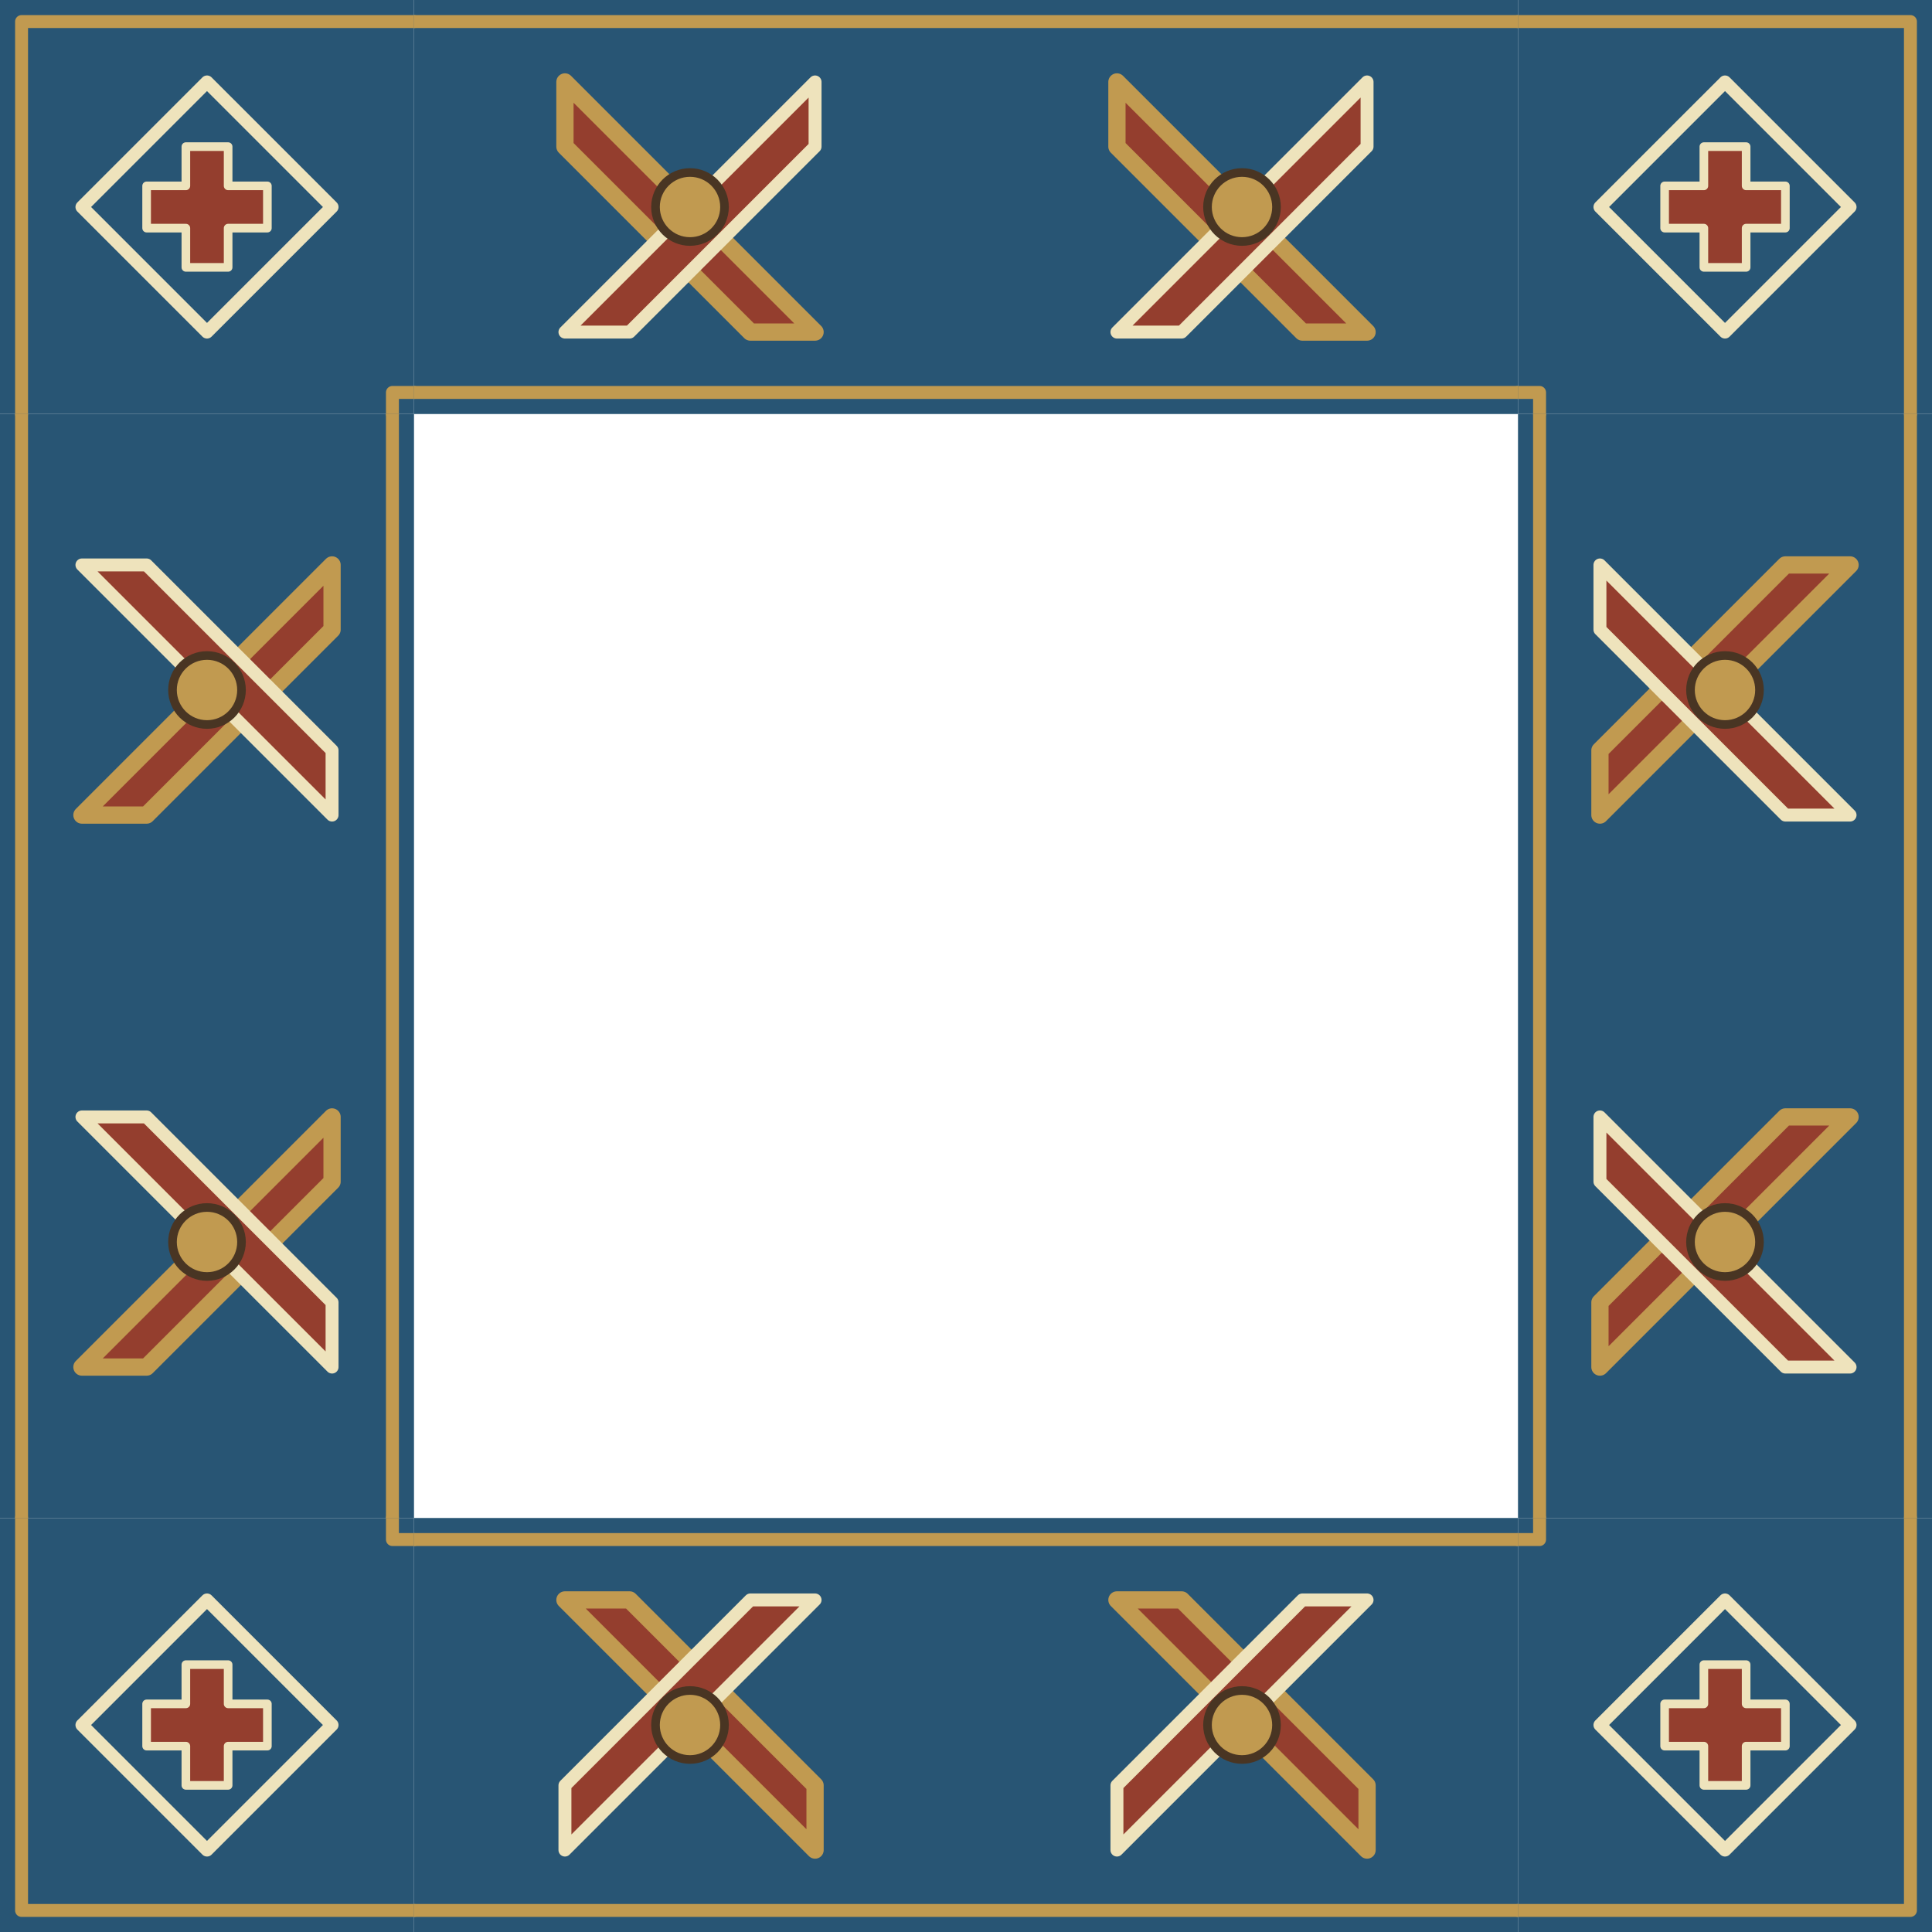
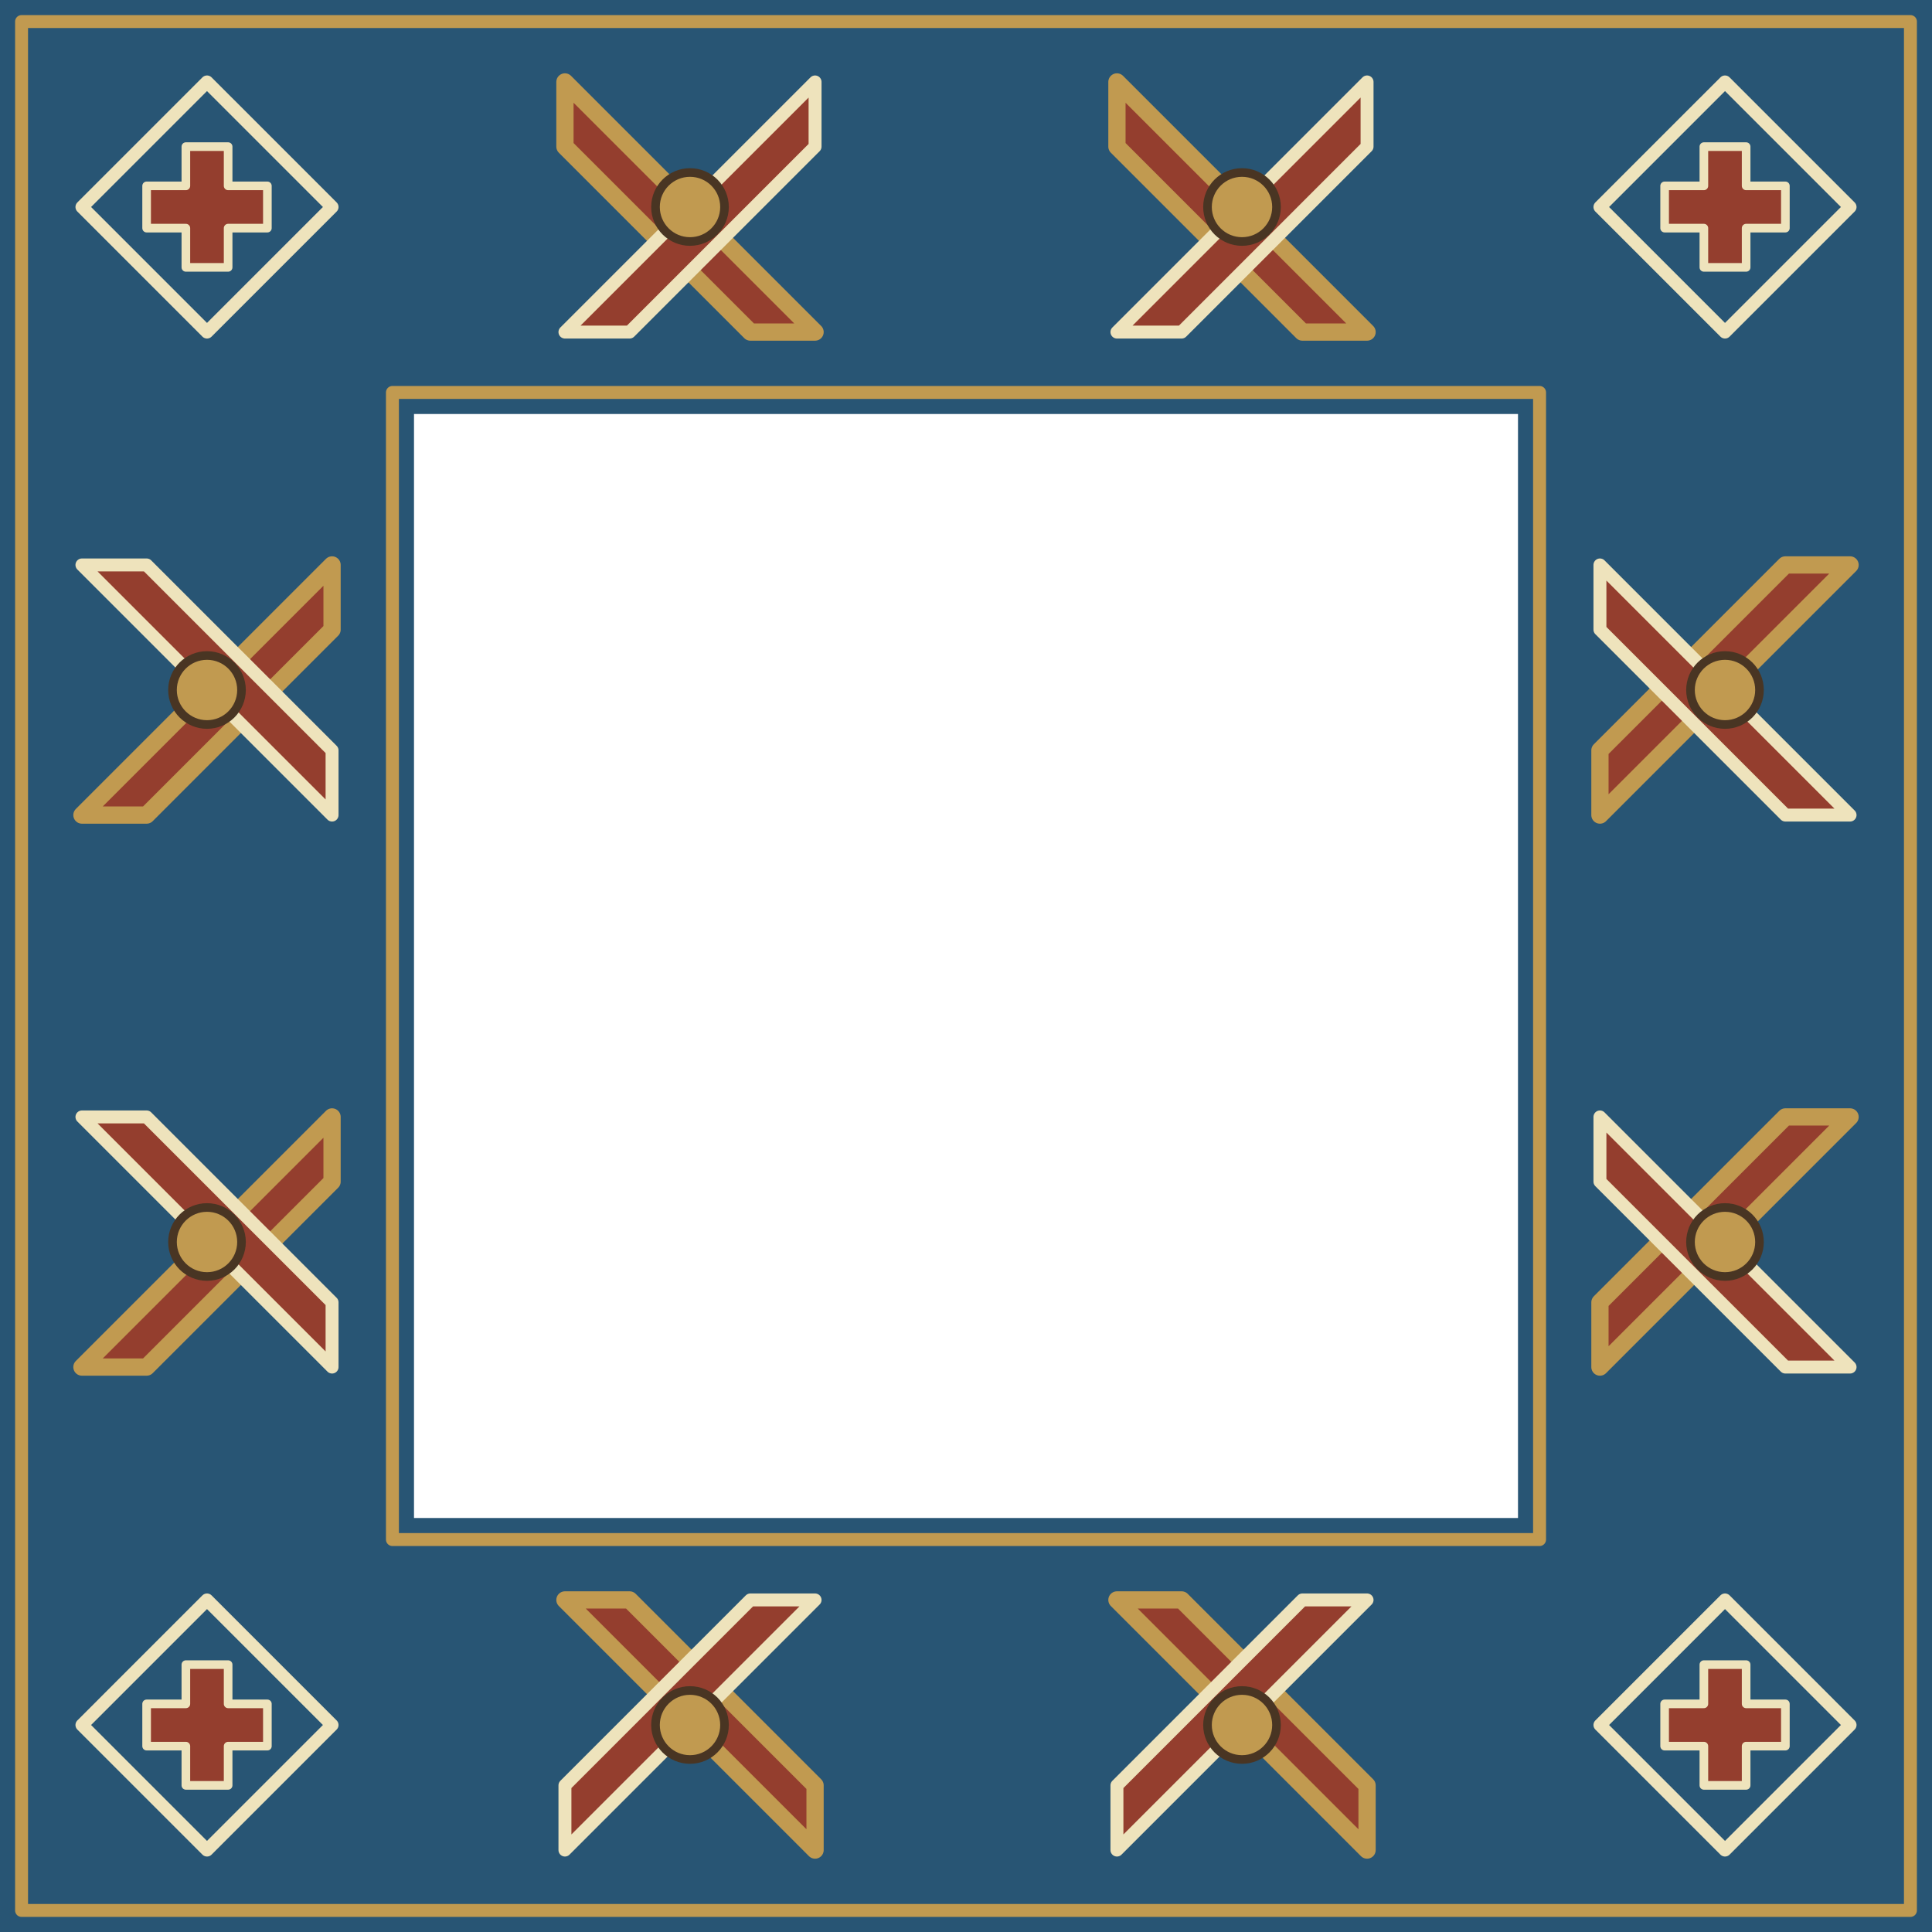
<svg xmlns="http://www.w3.org/2000/svg" width="448" height="448" viewBox="0 0 448 448">
+   <path d="M0 0 H448 V448 H0Z M96 96 V352 H352 V96Z" fill="#285574" stroke="none" stroke-width="1" stroke-linejoin="round" stroke-linecap="round" />
  <g transform="translate(0 0)">
-     <rect x="0" y="0" width="96" height="96" fill="#285574" stroke="none" stroke-width="1" />
-     <path d="M96 5 H5 V96 M96 91 H91 V96" fill="none" stroke="#c19a50" stroke-width="3" stroke-linejoin="round" stroke-linecap="round" />
    <path d="M48 19 L77 48 L48 77 L19 48Z" fill="#285574" stroke="#eee3bc" stroke-width="3" stroke-linejoin="round" stroke-linecap="round" />
    <path d="M43.1 34 H52.9 V43.1 H62 V52.9 H52.9 V62 H43.1 V52.9 H34 V43.1 H43.1Z" fill="#943e2e" stroke="#eee3bc" stroke-width="2" stroke-linejoin="round" stroke-linecap="round" />
  </g>
  <g transform="translate(448 0) rotate(90)">
-     <rect x="0" y="0" width="96" height="96" fill="#285574" stroke="none" stroke-width="1" />
-     <path d="M96 5 H5 V96 M96 91 H91 V96" fill="none" stroke="#c19a50" stroke-width="3" stroke-linejoin="round" stroke-linecap="round" />
    <path d="M48 19 L77 48 L48 77 L19 48Z" fill="#285574" stroke="#eee3bc" stroke-width="3" stroke-linejoin="round" stroke-linecap="round" />
    <path d="M43.1 34 H52.9 V43.1 H62 V52.9 H52.9 V62 H43.1 V52.9 H34 V43.1 H43.1Z" fill="#943e2e" stroke="#eee3bc" stroke-width="2" stroke-linejoin="round" stroke-linecap="round" />
  </g>
  <g transform="translate(448 448) rotate(180)">
-     <rect x="0" y="0" width="96" height="96" fill="#285574" stroke="none" stroke-width="1" />
-     <path d="M96 5 H5 V96 M96 91 H91 V96" fill="none" stroke="#c19a50" stroke-width="3" stroke-linejoin="round" stroke-linecap="round" />
    <path d="M48 19 L77 48 L48 77 L19 48Z" fill="#285574" stroke="#eee3bc" stroke-width="3" stroke-linejoin="round" stroke-linecap="round" />
    <path d="M43.1 34 H52.9 V43.1 H62 V52.9 H52.9 V62 H43.1 V52.9 H34 V43.1 H43.1Z" fill="#943e2e" stroke="#eee3bc" stroke-width="2" stroke-linejoin="round" stroke-linecap="round" />
  </g>
  <g transform="translate(0 448) rotate(270)">
-     <rect x="0" y="0" width="96" height="96" fill="#285574" stroke="none" stroke-width="1" />
-     <path d="M96 5 H5 V96 M96 91 H91 V96" fill="none" stroke="#c19a50" stroke-width="3" stroke-linejoin="round" stroke-linecap="round" />
    <path d="M48 19 L77 48 L48 77 L19 48Z" fill="#285574" stroke="#eee3bc" stroke-width="3" stroke-linejoin="round" stroke-linecap="round" />
    <path d="M43.1 34 H52.9 V43.1 H62 V52.9 H52.9 V62 H43.1 V52.9 H34 V43.1 H43.1Z" fill="#943e2e" stroke="#eee3bc" stroke-width="2" stroke-linejoin="round" stroke-linecap="round" />
  </g>
  <g transform="translate(96 0)">
    <svg width="256" height="96" viewBox="0 0 256 96" overflow="hidden">
-       <rect x="0" y="0" width="256" height="96" fill="#285574" stroke="none" stroke-width="1" />
      <g transform="translate(-256 0)">
-         <path d="M0 5 H256 M0 91 H256" fill="none" stroke="#c19a50" stroke-width="3" stroke-linejoin="round" stroke-linecap="round" />
        <path d="M35 19 L93 77 L78 77 L35 34Z" fill="#943e2e" stroke="#c19a50" stroke-width="4" stroke-linejoin="round" stroke-linecap="round" />
        <path d="M93 19 L35 77 L50 77 L93 34Z" fill="#943e2e" stroke="#eee3bc" stroke-width="3" stroke-linejoin="round" stroke-linecap="round" />
        <circle cx="64" cy="48" r="8" fill="#c19a50" stroke="#493523" stroke-width="2" />
        <path d="M163 19 L221 77 L206 77 L163 34Z" fill="#943e2e" stroke="#c19a50" stroke-width="4" stroke-linejoin="round" stroke-linecap="round" />
        <path d="M221 19 L163 77 L178 77 L221 34Z" fill="#943e2e" stroke="#eee3bc" stroke-width="3" stroke-linejoin="round" stroke-linecap="round" />
        <circle cx="192" cy="48" r="8" fill="#c19a50" stroke="#493523" stroke-width="2" />
      </g>
      <g transform="translate(0 0)">
-         <path d="M0 5 H256 M0 91 H256" fill="none" stroke="#c19a50" stroke-width="3" stroke-linejoin="round" stroke-linecap="round" />
        <path d="M35 19 L93 77 L78 77 L35 34Z" fill="#943e2e" stroke="#c19a50" stroke-width="4" stroke-linejoin="round" stroke-linecap="round" />
        <path d="M93 19 L35 77 L50 77 L93 34Z" fill="#943e2e" stroke="#eee3bc" stroke-width="3" stroke-linejoin="round" stroke-linecap="round" />
        <circle cx="64" cy="48" r="8" fill="#c19a50" stroke="#493523" stroke-width="2" />
        <path d="M163 19 L221 77 L206 77 L163 34Z" fill="#943e2e" stroke="#c19a50" stroke-width="4" stroke-linejoin="round" stroke-linecap="round" />
        <path d="M221 19 L163 77 L178 77 L221 34Z" fill="#943e2e" stroke="#eee3bc" stroke-width="3" stroke-linejoin="round" stroke-linecap="round" />
        <circle cx="192" cy="48" r="8" fill="#c19a50" stroke="#493523" stroke-width="2" />
      </g>
      <g transform="translate(256 0)">
-         <path d="M0 5 H256 M0 91 H256" fill="none" stroke="#c19a50" stroke-width="3" stroke-linejoin="round" stroke-linecap="round" />
        <path d="M35 19 L93 77 L78 77 L35 34Z" fill="#943e2e" stroke="#c19a50" stroke-width="4" stroke-linejoin="round" stroke-linecap="round" />
        <path d="M93 19 L35 77 L50 77 L93 34Z" fill="#943e2e" stroke="#eee3bc" stroke-width="3" stroke-linejoin="round" stroke-linecap="round" />
        <circle cx="64" cy="48" r="8" fill="#c19a50" stroke="#493523" stroke-width="2" />
        <path d="M163 19 L221 77 L206 77 L163 34Z" fill="#943e2e" stroke="#c19a50" stroke-width="4" stroke-linejoin="round" stroke-linecap="round" />
        <path d="M221 19 L163 77 L178 77 L221 34Z" fill="#943e2e" stroke="#eee3bc" stroke-width="3" stroke-linejoin="round" stroke-linecap="round" />
        <circle cx="192" cy="48" r="8" fill="#c19a50" stroke="#493523" stroke-width="2" />
      </g>
    </svg>
  </g>
  <g transform="translate(448 96) rotate(90)">
    <svg width="256" height="96" viewBox="0 0 256 96" overflow="hidden">
-       <rect x="0" y="0" width="256" height="96" fill="#285574" stroke="none" stroke-width="1" />
      <g transform="translate(-256 0)">
-         <path d="M0 5 H256 M0 91 H256" fill="none" stroke="#c19a50" stroke-width="3" stroke-linejoin="round" stroke-linecap="round" />
        <path d="M35 19 L93 77 L78 77 L35 34Z" fill="#943e2e" stroke="#c19a50" stroke-width="4" stroke-linejoin="round" stroke-linecap="round" />
        <path d="M93 19 L35 77 L50 77 L93 34Z" fill="#943e2e" stroke="#eee3bc" stroke-width="3" stroke-linejoin="round" stroke-linecap="round" />
        <circle cx="64" cy="48" r="8" fill="#c19a50" stroke="#493523" stroke-width="2" />
        <path d="M163 19 L221 77 L206 77 L163 34Z" fill="#943e2e" stroke="#c19a50" stroke-width="4" stroke-linejoin="round" stroke-linecap="round" />
        <path d="M221 19 L163 77 L178 77 L221 34Z" fill="#943e2e" stroke="#eee3bc" stroke-width="3" stroke-linejoin="round" stroke-linecap="round" />
        <circle cx="192" cy="48" r="8" fill="#c19a50" stroke="#493523" stroke-width="2" />
      </g>
      <g transform="translate(0 0)">
-         <path d="M0 5 H256 M0 91 H256" fill="none" stroke="#c19a50" stroke-width="3" stroke-linejoin="round" stroke-linecap="round" />
        <path d="M35 19 L93 77 L78 77 L35 34Z" fill="#943e2e" stroke="#c19a50" stroke-width="4" stroke-linejoin="round" stroke-linecap="round" />
        <path d="M93 19 L35 77 L50 77 L93 34Z" fill="#943e2e" stroke="#eee3bc" stroke-width="3" stroke-linejoin="round" stroke-linecap="round" />
        <circle cx="64" cy="48" r="8" fill="#c19a50" stroke="#493523" stroke-width="2" />
        <path d="M163 19 L221 77 L206 77 L163 34Z" fill="#943e2e" stroke="#c19a50" stroke-width="4" stroke-linejoin="round" stroke-linecap="round" />
        <path d="M221 19 L163 77 L178 77 L221 34Z" fill="#943e2e" stroke="#eee3bc" stroke-width="3" stroke-linejoin="round" stroke-linecap="round" />
        <circle cx="192" cy="48" r="8" fill="#c19a50" stroke="#493523" stroke-width="2" />
      </g>
      <g transform="translate(256 0)">
-         <path d="M0 5 H256 M0 91 H256" fill="none" stroke="#c19a50" stroke-width="3" stroke-linejoin="round" stroke-linecap="round" />
        <path d="M35 19 L93 77 L78 77 L35 34Z" fill="#943e2e" stroke="#c19a50" stroke-width="4" stroke-linejoin="round" stroke-linecap="round" />
        <path d="M93 19 L35 77 L50 77 L93 34Z" fill="#943e2e" stroke="#eee3bc" stroke-width="3" stroke-linejoin="round" stroke-linecap="round" />
        <circle cx="64" cy="48" r="8" fill="#c19a50" stroke="#493523" stroke-width="2" />
        <path d="M163 19 L221 77 L206 77 L163 34Z" fill="#943e2e" stroke="#c19a50" stroke-width="4" stroke-linejoin="round" stroke-linecap="round" />
        <path d="M221 19 L163 77 L178 77 L221 34Z" fill="#943e2e" stroke="#eee3bc" stroke-width="3" stroke-linejoin="round" stroke-linecap="round" />
        <circle cx="192" cy="48" r="8" fill="#c19a50" stroke="#493523" stroke-width="2" />
      </g>
    </svg>
  </g>
  <g transform="translate(352 448) rotate(180)">
    <svg width="256" height="96" viewBox="0 0 256 96" overflow="hidden">
-       <rect x="0" y="0" width="256" height="96" fill="#285574" stroke="none" stroke-width="1" />
      <g transform="translate(-256 0)">
-         <path d="M0 5 H256 M0 91 H256" fill="none" stroke="#c19a50" stroke-width="3" stroke-linejoin="round" stroke-linecap="round" />
        <path d="M35 19 L93 77 L78 77 L35 34Z" fill="#943e2e" stroke="#c19a50" stroke-width="4" stroke-linejoin="round" stroke-linecap="round" />
        <path d="M93 19 L35 77 L50 77 L93 34Z" fill="#943e2e" stroke="#eee3bc" stroke-width="3" stroke-linejoin="round" stroke-linecap="round" />
        <circle cx="64" cy="48" r="8" fill="#c19a50" stroke="#493523" stroke-width="2" />
        <path d="M163 19 L221 77 L206 77 L163 34Z" fill="#943e2e" stroke="#c19a50" stroke-width="4" stroke-linejoin="round" stroke-linecap="round" />
        <path d="M221 19 L163 77 L178 77 L221 34Z" fill="#943e2e" stroke="#eee3bc" stroke-width="3" stroke-linejoin="round" stroke-linecap="round" />
        <circle cx="192" cy="48" r="8" fill="#c19a50" stroke="#493523" stroke-width="2" />
      </g>
      <g transform="translate(0 0)">
-         <path d="M0 5 H256 M0 91 H256" fill="none" stroke="#c19a50" stroke-width="3" stroke-linejoin="round" stroke-linecap="round" />
        <path d="M35 19 L93 77 L78 77 L35 34Z" fill="#943e2e" stroke="#c19a50" stroke-width="4" stroke-linejoin="round" stroke-linecap="round" />
        <path d="M93 19 L35 77 L50 77 L93 34Z" fill="#943e2e" stroke="#eee3bc" stroke-width="3" stroke-linejoin="round" stroke-linecap="round" />
        <circle cx="64" cy="48" r="8" fill="#c19a50" stroke="#493523" stroke-width="2" />
        <path d="M163 19 L221 77 L206 77 L163 34Z" fill="#943e2e" stroke="#c19a50" stroke-width="4" stroke-linejoin="round" stroke-linecap="round" />
        <path d="M221 19 L163 77 L178 77 L221 34Z" fill="#943e2e" stroke="#eee3bc" stroke-width="3" stroke-linejoin="round" stroke-linecap="round" />
        <circle cx="192" cy="48" r="8" fill="#c19a50" stroke="#493523" stroke-width="2" />
      </g>
      <g transform="translate(256 0)">
-         <path d="M0 5 H256 M0 91 H256" fill="none" stroke="#c19a50" stroke-width="3" stroke-linejoin="round" stroke-linecap="round" />
        <path d="M35 19 L93 77 L78 77 L35 34Z" fill="#943e2e" stroke="#c19a50" stroke-width="4" stroke-linejoin="round" stroke-linecap="round" />
        <path d="M93 19 L35 77 L50 77 L93 34Z" fill="#943e2e" stroke="#eee3bc" stroke-width="3" stroke-linejoin="round" stroke-linecap="round" />
        <circle cx="64" cy="48" r="8" fill="#c19a50" stroke="#493523" stroke-width="2" />
        <path d="M163 19 L221 77 L206 77 L163 34Z" fill="#943e2e" stroke="#c19a50" stroke-width="4" stroke-linejoin="round" stroke-linecap="round" />
        <path d="M221 19 L163 77 L178 77 L221 34Z" fill="#943e2e" stroke="#eee3bc" stroke-width="3" stroke-linejoin="round" stroke-linecap="round" />
        <circle cx="192" cy="48" r="8" fill="#c19a50" stroke="#493523" stroke-width="2" />
      </g>
    </svg>
  </g>
  <g transform="translate(0 352) rotate(270)">
    <svg width="256" height="96" viewBox="0 0 256 96" overflow="hidden">
-       <rect x="0" y="0" width="256" height="96" fill="#285574" stroke="none" stroke-width="1" />
      <g transform="translate(-256 0)">
-         <path d="M0 5 H256 M0 91 H256" fill="none" stroke="#c19a50" stroke-width="3" stroke-linejoin="round" stroke-linecap="round" />
        <path d="M35 19 L93 77 L78 77 L35 34Z" fill="#943e2e" stroke="#c19a50" stroke-width="4" stroke-linejoin="round" stroke-linecap="round" />
        <path d="M93 19 L35 77 L50 77 L93 34Z" fill="#943e2e" stroke="#eee3bc" stroke-width="3" stroke-linejoin="round" stroke-linecap="round" />
        <circle cx="64" cy="48" r="8" fill="#c19a50" stroke="#493523" stroke-width="2" />
        <path d="M163 19 L221 77 L206 77 L163 34Z" fill="#943e2e" stroke="#c19a50" stroke-width="4" stroke-linejoin="round" stroke-linecap="round" />
        <path d="M221 19 L163 77 L178 77 L221 34Z" fill="#943e2e" stroke="#eee3bc" stroke-width="3" stroke-linejoin="round" stroke-linecap="round" />
        <circle cx="192" cy="48" r="8" fill="#c19a50" stroke="#493523" stroke-width="2" />
      </g>
      <g transform="translate(0 0)">
-         <path d="M0 5 H256 M0 91 H256" fill="none" stroke="#c19a50" stroke-width="3" stroke-linejoin="round" stroke-linecap="round" />
        <path d="M35 19 L93 77 L78 77 L35 34Z" fill="#943e2e" stroke="#c19a50" stroke-width="4" stroke-linejoin="round" stroke-linecap="round" />
        <path d="M93 19 L35 77 L50 77 L93 34Z" fill="#943e2e" stroke="#eee3bc" stroke-width="3" stroke-linejoin="round" stroke-linecap="round" />
        <circle cx="64" cy="48" r="8" fill="#c19a50" stroke="#493523" stroke-width="2" />
        <path d="M163 19 L221 77 L206 77 L163 34Z" fill="#943e2e" stroke="#c19a50" stroke-width="4" stroke-linejoin="round" stroke-linecap="round" />
        <path d="M221 19 L163 77 L178 77 L221 34Z" fill="#943e2e" stroke="#eee3bc" stroke-width="3" stroke-linejoin="round" stroke-linecap="round" />
        <circle cx="192" cy="48" r="8" fill="#c19a50" stroke="#493523" stroke-width="2" />
      </g>
      <g transform="translate(256 0)">
-         <path d="M0 5 H256 M0 91 H256" fill="none" stroke="#c19a50" stroke-width="3" stroke-linejoin="round" stroke-linecap="round" />
        <path d="M35 19 L93 77 L78 77 L35 34Z" fill="#943e2e" stroke="#c19a50" stroke-width="4" stroke-linejoin="round" stroke-linecap="round" />
        <path d="M93 19 L35 77 L50 77 L93 34Z" fill="#943e2e" stroke="#eee3bc" stroke-width="3" stroke-linejoin="round" stroke-linecap="round" />
        <circle cx="64" cy="48" r="8" fill="#c19a50" stroke="#493523" stroke-width="2" />
        <path d="M163 19 L221 77 L206 77 L163 34Z" fill="#943e2e" stroke="#c19a50" stroke-width="4" stroke-linejoin="round" stroke-linecap="round" />
        <path d="M221 19 L163 77 L178 77 L221 34Z" fill="#943e2e" stroke="#eee3bc" stroke-width="3" stroke-linejoin="round" stroke-linecap="round" />
        <circle cx="192" cy="48" r="8" fill="#c19a50" stroke="#493523" stroke-width="2" />
      </g>
    </svg>
  </g>
+   <path d="M5 5 H443 V443 H5Z M91 91 H357 V357 H91Z" fill="none" stroke="#c19a50" stroke-width="3" stroke-linejoin="round" stroke-linecap="round" />
</svg>
